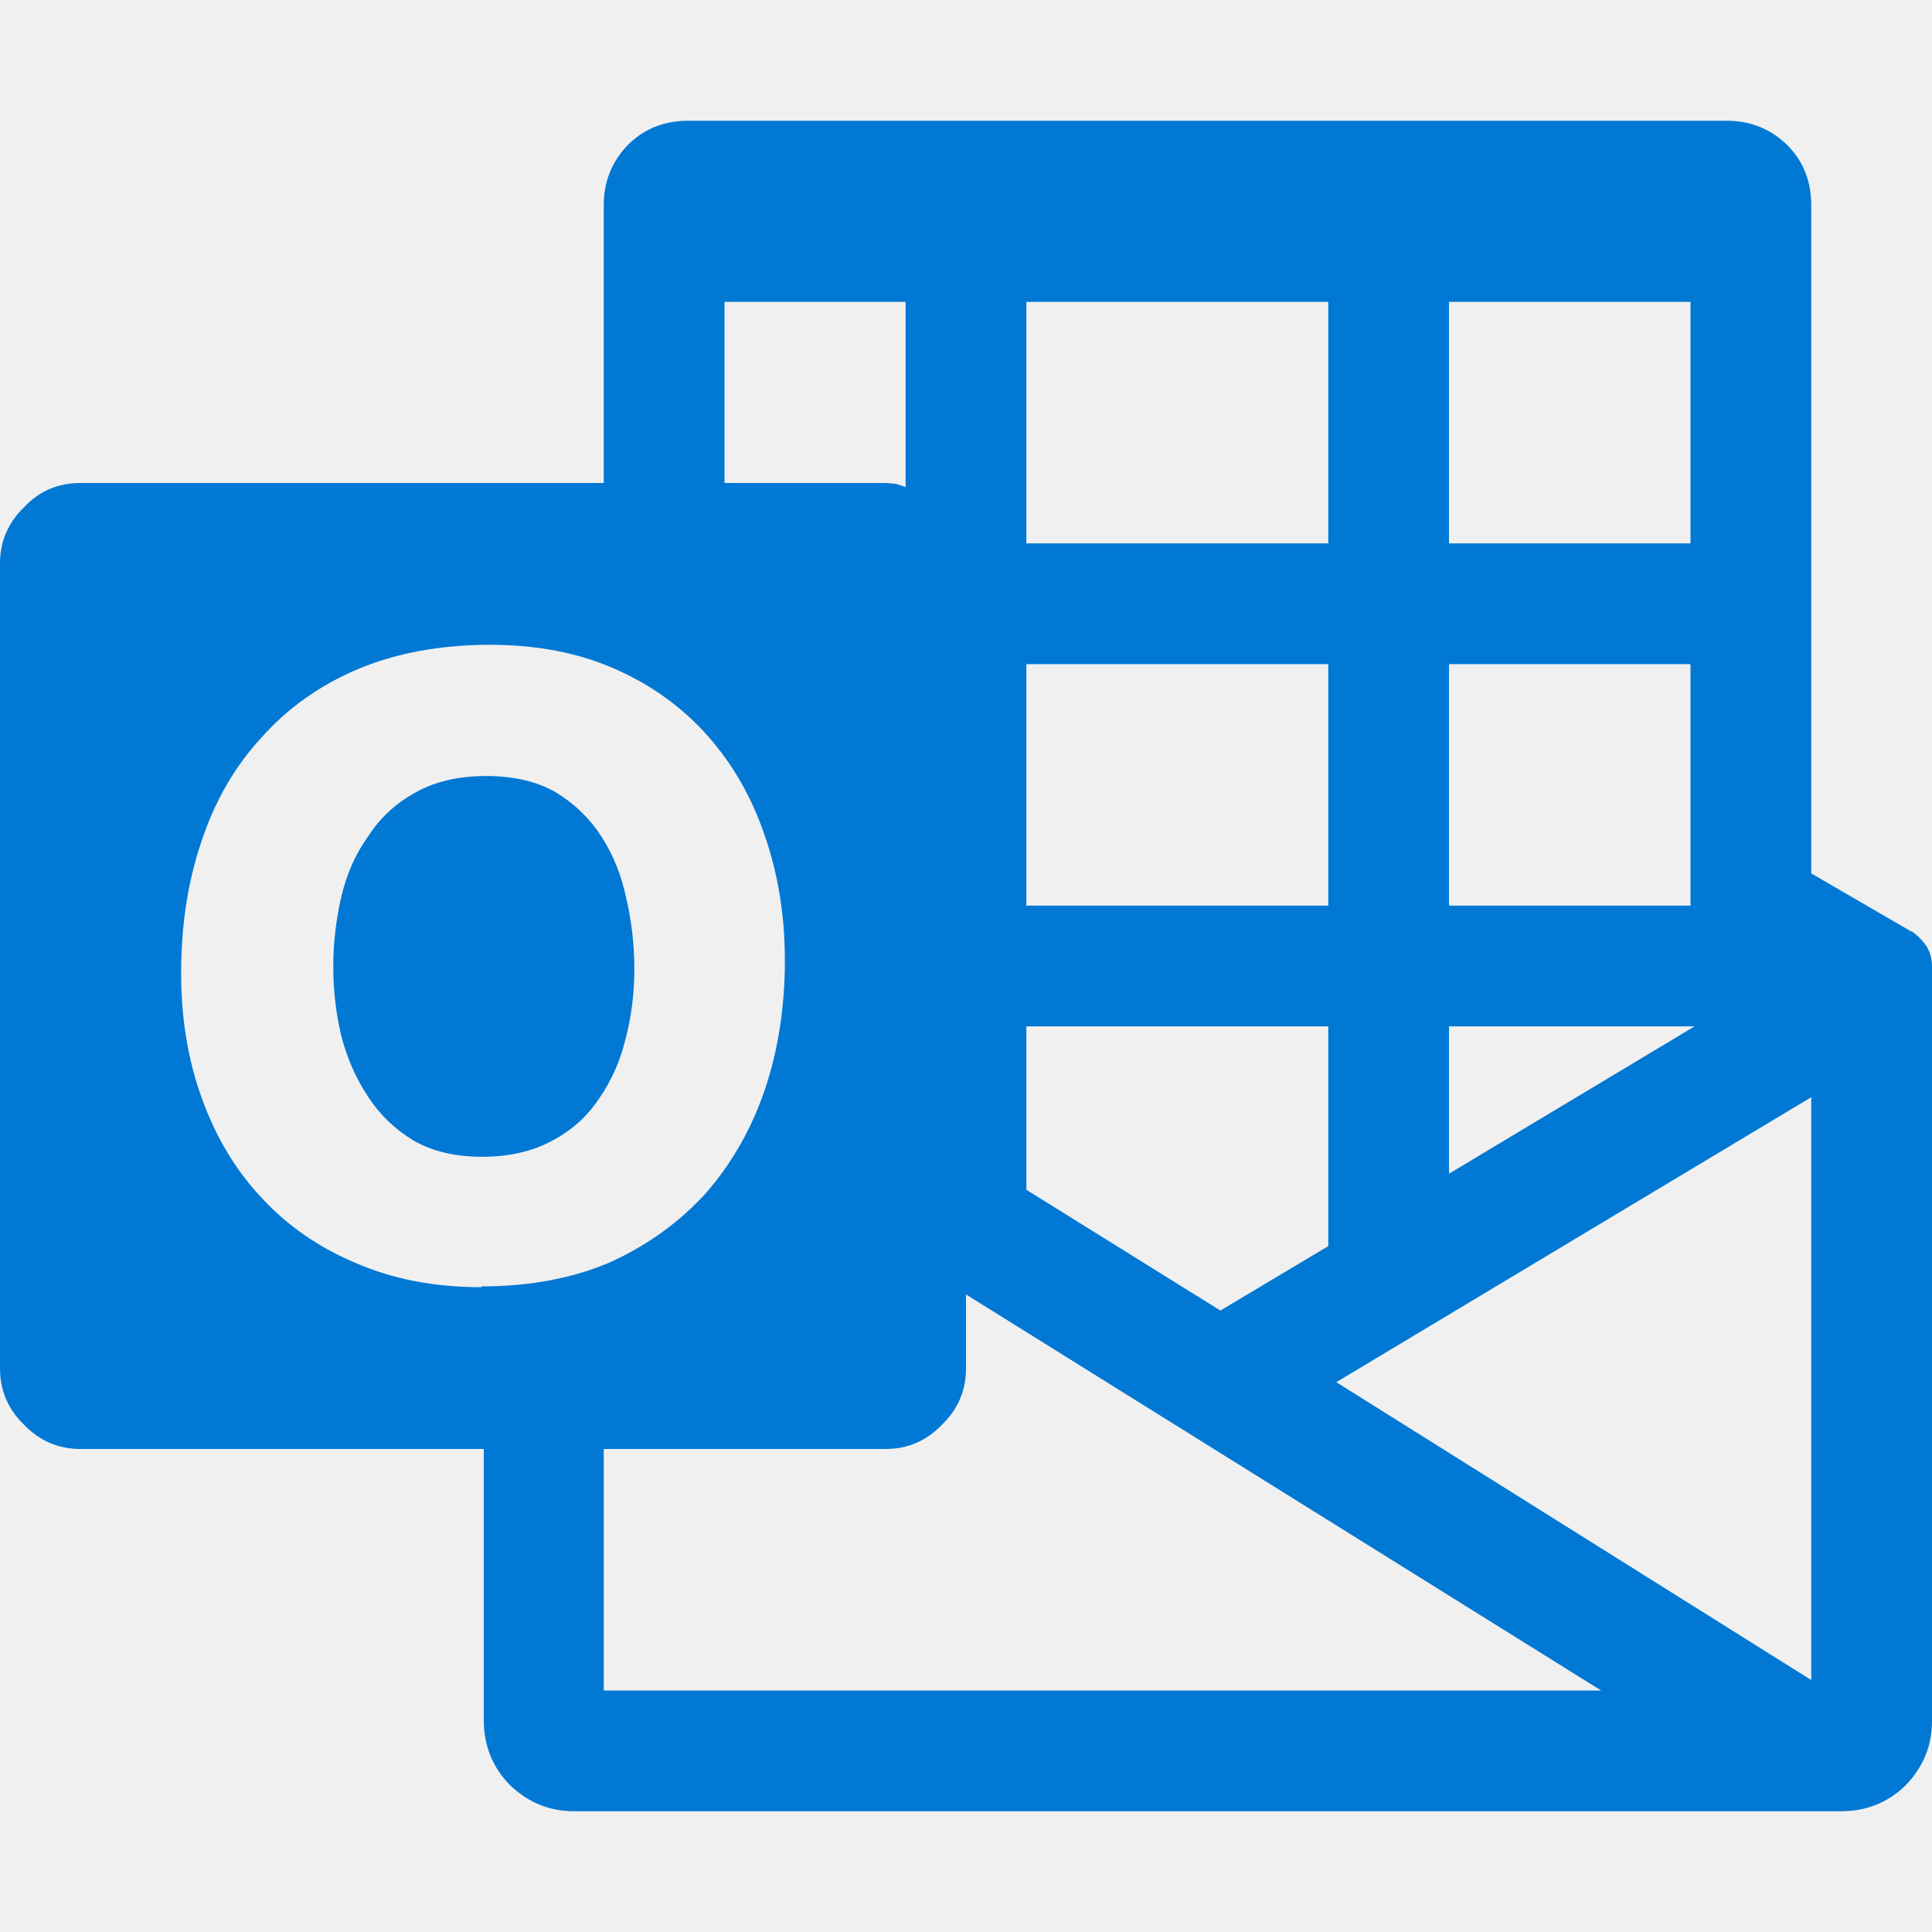
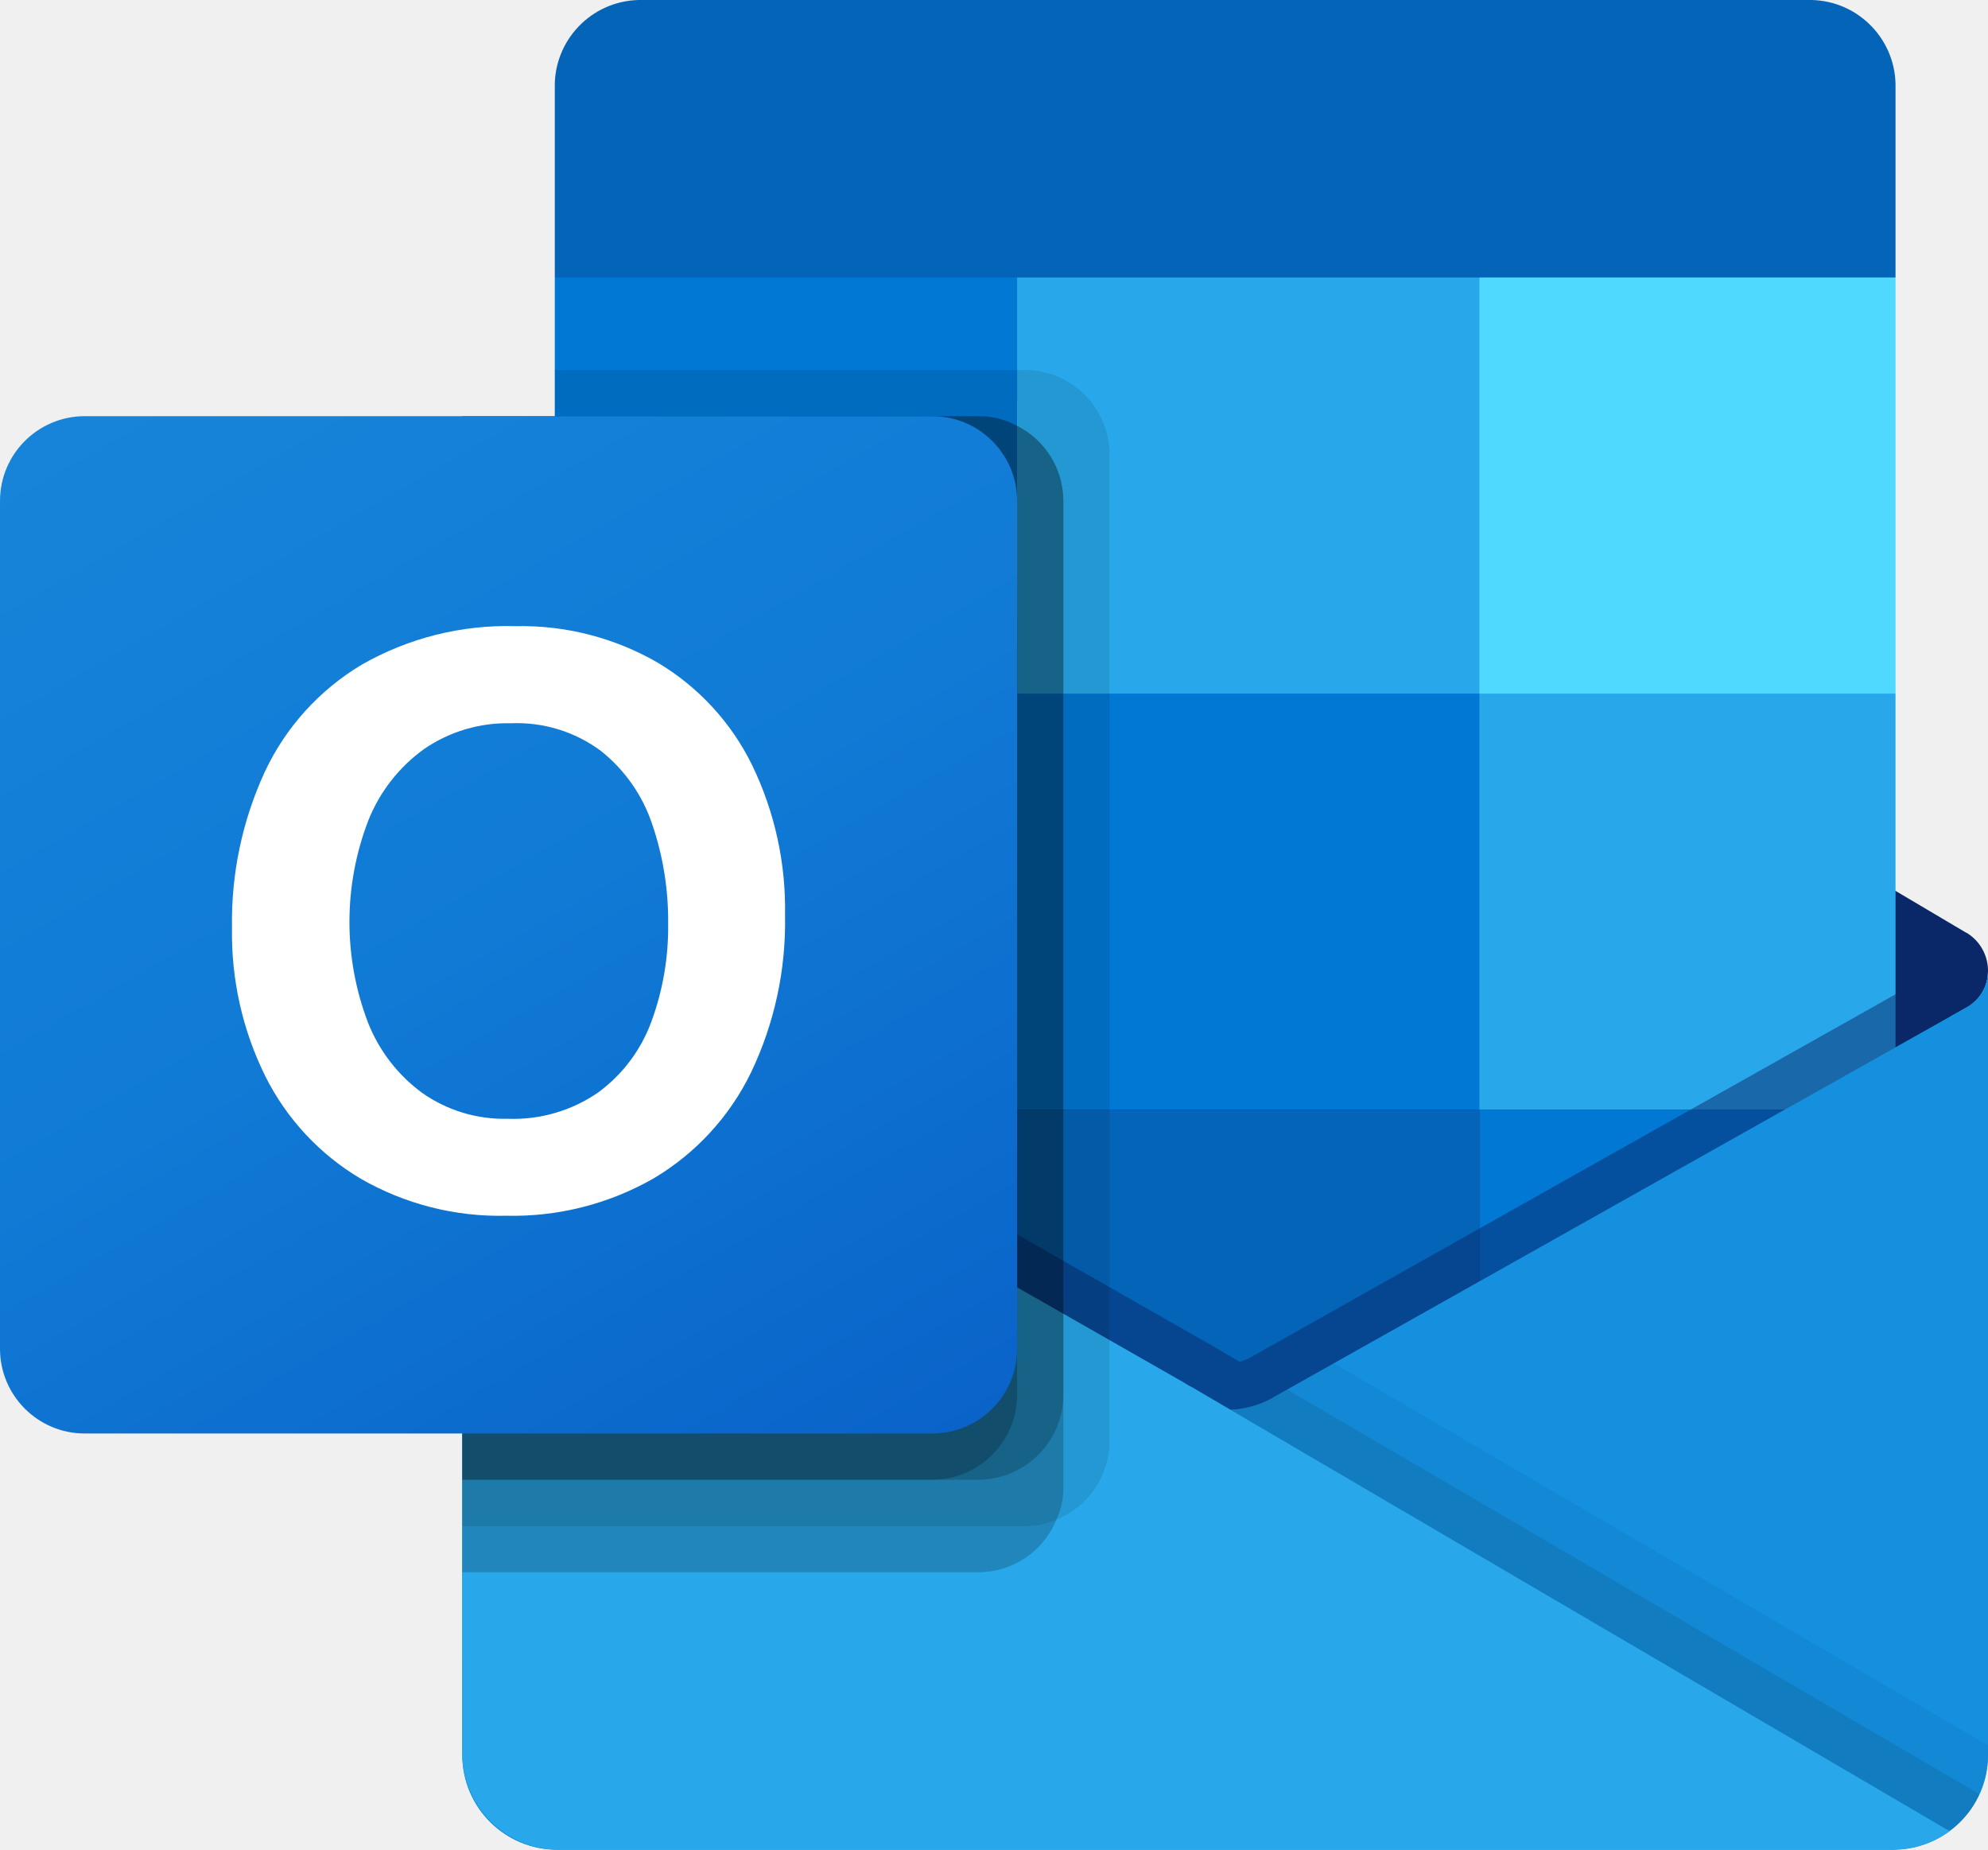
- <svg xmlns="http://www.w3.org/2000/svg" role="img" viewBox="0 0 24 24" fill="#0078D4">
-   <path d="M7.88 12.04q0 .45-.11.87-.1.41-.33.74-.22.33-.58.52-.37.2-.87.2t-.85-.2q-.35-.21-.57-.55-.22-.33-.33-.75-.1-.42-.1-.86t.1-.87q.1-.43.34-.76.22-.34.59-.54.36-.2.87-.2t.86.2q.35.21.57.55.22.34.31.77.1.43.1.88zM24 12v9.38q0 .46-.33.8-.33.32-.8.32H7.13q-.46 0-.8-.33-.32-.33-.32-.8V18H1q-.41 0-.7-.3-.3-.29-.3-.7V7q0-.41.3-.7Q.58 6 1 6h6.5V2.55q0-.44.3-.75.3-.3.75-.3h12.9q.44 0 .75.3.3.3.3.75V10.85l1.24.72h.01q.1.07.18.18.07.12.07.25zm-6-8.25v3h3v-3zm0 4.5v3h3v-3zm0 4.5v1.83l3.05-1.83zm-5.25-9v3h3.75v-3zm0 4.5v3h3.75v-3zm0 4.5v2.03l2.41 1.5 1.34-.8v-2.73zM9 3.75V6h2l.13.01.12.04v-2.3zM5.98 15.98q.9 0 1.6-.3.7-.32 1.19-.86.48-.55.73-1.28.25-.74.25-1.61 0-.83-.25-1.55-.24-.71-.71-1.24t-1.15-.83q-.68-.3-1.55-.3-.92 0-1.64.3-.71.3-1.2.85-.5.54-.75 1.3-.25.74-.25 1.63 0 .85.26 1.56.26.72.74 1.23.48.52 1.17.81.69.3 1.56.3zM7.5 21h12.39L12 16.08V17q0 .41-.3.7-.29.3-.7.3H7.5zm15-.13v-7.24l-5.9 3.54Z" />
+ <svg xmlns="http://www.w3.org/2000/svg" role="img" version="1.1" id="Livello_1" x="0px" y="0px" viewBox="0 0 1831.085 1703.335" enable-background="new 0 0 1831.085 1703.335" xml:space="preserve">
+   <path fill="#0A2767" d="M1831.083,894.25c0.1-14.318-7.298-27.644-19.503-35.131h-0.213l-0.767-0.426l-634.492-375.585  c-2.74-1.851-5.583-3.543-8.517-5.067c-24.498-12.639-53.599-12.639-78.098,0c-2.934,1.525-5.777,3.216-8.517,5.067L446.486,858.693  l-0.766,0.426c-19.392,12.059-25.337,37.556-13.278,56.948c3.553,5.714,8.447,10.474,14.257,13.868l634.492,375.585  c2.749,1.835,5.592,3.527,8.517,5.068c24.498,12.639,53.599,12.639,78.098,0c2.925-1.541,5.767-3.232,8.517-5.068l634.492-375.585  C1823.49,922.545,1831.228,908.923,1831.083,894.25z" />
+   <path fill="#0364B8" d="M520.453,643.477h416.38v381.674h-416.38V643.477z M1745.917,255.5V80.908  c1-43.652-33.552-79.862-77.203-80.908H588.204C544.552,1.046,510,37.256,511,80.908V255.5l638.75,170.333L1745.917,255.5z" />
+   <path fill="#0078D4" d="M511,255.5h425.833v383.25H511V255.5z" />
+   <path fill="#28A8EA" d="M1362.667,255.5H936.833v383.25L1362.667,1022h383.25V638.75L1362.667,255.5z" />
+   <path fill="#0078D4" d="M936.833,638.75h425.833V1022H936.833V638.75z" />
+   <path fill="#0364B8" d="M936.833,1022h425.833v383.25H936.833V1022z" />
+   <path fill="#14447D" d="M520.453,1025.151h416.38v346.969h-416.38V1025.151z" />
+   <path fill="#0078D4" d="M1362.667,1022h383.25v383.25h-383.25V1022z" />
+   <linearGradient id="SVGID_1_" gradientUnits="userSpaceOnUse" x1="1128.458" y1="811.083" x2="1128.458" y2="1.998" gradientTransform="matrix(1 0 0 -1 0 1705.333)">
+     <stop offset="0" style="stop-color:#35B8F1" />
+     <stop offset="1" style="stop-color:#28A8EA" />
+   </linearGradient>
+   <path fill="url(#SVGID_1_)" d="M1811.58,927.593l-0.809,0.426l-634.492,356.848c-2.768,1.703-5.578,3.321-8.517,4.769  c-10.777,5.132-22.481,8.029-34.407,8.517l-34.663-20.27c-2.929-1.47-5.773-3.105-8.517-4.897L447.167,906.003h-0.298  l-21.036-11.753v722.384c0.328,48.196,39.653,87.006,87.849,86.7h1230.914c0.724,0,1.363-0.341,2.129-0.341  c10.18-0.651,20.216-2.745,29.808-6.217c4.145-1.756,8.146-3.835,11.966-6.217c2.853-1.618,7.75-5.152,7.75-5.152  c21.814-16.142,34.726-41.635,34.833-68.772V894.25C1831.068,908.067,1823.616,920.807,1811.58,927.593z" />
+   <path opacity="0.5" fill="#0A2767" enable-background="new    " d="M1797.017,891.397v44.287l-663.448,456.791L446.699,906.301  c0-0.235-0.191-0.426-0.426-0.426l0,0l-63.023-37.899v-31.938l25.976-0.426l54.932,31.512l1.277,0.426l4.684,2.981  c0,0,645.563,368.346,647.267,369.197l24.698,14.478c2.129-0.852,4.258-1.703,6.813-2.555  c1.278-0.852,640.879-360.681,640.879-360.681L1797.017,891.397z" />
+   <path fill="#1490DF" d="M1811.58,927.593l-0.809,0.468l-634.492,356.848c-2.768,1.703-5.578,3.321-8.517,4.769  c-24.641,12.038-53.457,12.038-78.098,0c-2.918-1.445-5.76-3.037-8.517-4.769L446.657,928.061l-0.766-0.468  c-12.25-6.642-19.93-19.409-20.057-33.343v722.384c0.305,48.188,39.616,87.004,87.803,86.7c0.001,0,0.002,0,0.004,0h1229.636  c48.188,0.307,87.5-38.509,87.807-86.696c0-0.001,0-0.002,0-0.004V894.25C1831.068,908.067,1823.616,920.807,1811.58,927.593z" />
+   <path opacity="0.1" enable-background="new    " d="M1185.52,1279.629l-9.496,5.323c-2.752,1.752-5.595,3.359-8.517,4.812  c-10.462,5.135-21.838,8.146-33.47,8.857l241.405,285.479l421.107,101.476c11.539-8.716,20.717-20.178,26.7-33.343L1185.52,1279.629  z" />
+   <path opacity="0.05" enable-background="new    " d="M1228.529,1255.442l-52.505,29.51c-2.752,1.752-5.595,3.359-8.517,4.812  c-10.462,5.135-21.838,8.146-33.47,8.857l113.101,311.838l549.538,74.989c21.649-16.254,34.394-41.743,34.407-68.815v-9.326  L1228.529,1255.442z" />
+   <path fill="#28A8EA" d="M514.833,1703.333h1228.316c18.901,0.096,37.335-5.874,52.59-17.033l-697.089-408.331  c-2.929-1.47-5.773-3.105-8.517-4.897L447.125,906.088h-0.298l-20.993-11.838v719.914  C425.786,1663.364,465.632,1703.286,514.833,1703.333C514.832,1703.333,514.832,1703.333,514.833,1703.333z" />
+   <path opacity="0.1" enable-background="new    " d="M1022,418.722v908.303c-0.076,31.846-19.44,60.471-48.971,72.392  c-9.148,3.931-19,5.96-28.957,5.962H425.833V383.25H511v-42.583h433.073C987.092,340.83,1021.907,375.702,1022,418.722z" />
+   <path opacity="0.2" enable-background="new    " d="M979.417,461.305v908.302c0.107,10.287-2.074,20.469-6.388,29.808  c-11.826,29.149-40.083,48.273-71.54,48.417H425.833V383.25h475.656c12.356-0.124,24.533,2.958,35.344,8.943  C962.937,405.344,979.407,432.076,979.417,461.305z" />
+   <path opacity="0.2" enable-background="new    " d="M979.417,461.305v823.136c-0.208,43-34.928,77.853-77.927,78.225H425.833V383.25  h475.656c12.356-0.124,24.533,2.958,35.344,8.943C962.937,405.344,979.407,432.076,979.417,461.305z" />
+   <path opacity="0.2" enable-background="new    " d="M936.833,461.305v823.136c-0.046,43.067-34.861,78.015-77.927,78.225H425.833  V383.25h433.072c43.062,0.023,77.951,34.951,77.927,78.013C936.833,461.277,936.833,461.291,936.833,461.305z" />
+   <linearGradient id="SVGID_2_" gradientUnits="userSpaceOnUse" x1="162.747" y1="1383.074" x2="774.086" y2="324.259" gradientTransform="matrix(1 0 0 -1 0 1705.333)">
+     <stop offset="0" style="stop-color:#1784D9" />
+     <stop offset="0.5" style="stop-color:#107AD5" />
+     <stop offset="1" style="stop-color:#0A63C9" />
+   </linearGradient>
+   <path fill="url(#SVGID_2_)" d="M78.055,383.25h780.723c43.109,0,78.055,34.947,78.055,78.055v780.723  c0,43.109-34.946,78.055-78.055,78.055H78.055c-43.109,0-78.055-34.947-78.055-78.055V461.305  C0,418.197,34.947,383.25,78.055,383.25z" />
+   <path fill="#FFFFFF" d="M243.96,710.631c19.238-40.988,50.29-75.289,89.17-98.495c43.057-24.651,92.081-36.94,141.675-35.515  c45.965-0.997,91.321,10.655,131.114,33.683c37.414,22.312,67.547,55.004,86.742,94.109c20.904,43.09,31.322,90.512,30.405,138.396  c1.013,50.043-9.706,99.628-31.299,144.783c-19.652,40.503-50.741,74.36-89.425,97.388c-41.327,23.734-88.367,35.692-136.011,34.578  c-46.947,1.133-93.303-10.651-134.01-34.067c-37.738-22.341-68.249-55.07-87.892-94.28c-21.028-42.467-31.57-89.355-30.745-136.735  C212.808,804.859,223.158,755.686,243.96,710.631z M339.006,941.858c10.257,25.912,27.651,48.385,50.163,64.812  c22.93,16.026,50.387,24.294,78.353,23.591c29.783,1.178,59.14-7.372,83.634-24.358c22.227-16.375,39.164-38.909,48.715-64.812  c10.677-28.928,15.946-59.572,15.543-90.404c0.33-31.127-4.623-62.084-14.649-91.554c-8.855-26.607-25.246-50.069-47.182-67.537  c-23.88-17.79-53.158-26.813-82.91-25.55c-28.572-0.74-56.644,7.593-80.184,23.804c-22.893,16.496-40.617,39.168-51.1,65.365  c-23.255,60.049-23.376,126.595-0.341,186.728L339.006,941.858z" />
+   <path fill="#50D9FF" d="M1362.667,255.5h383.25v383.25h-383.25V255.5z" />
</svg>
